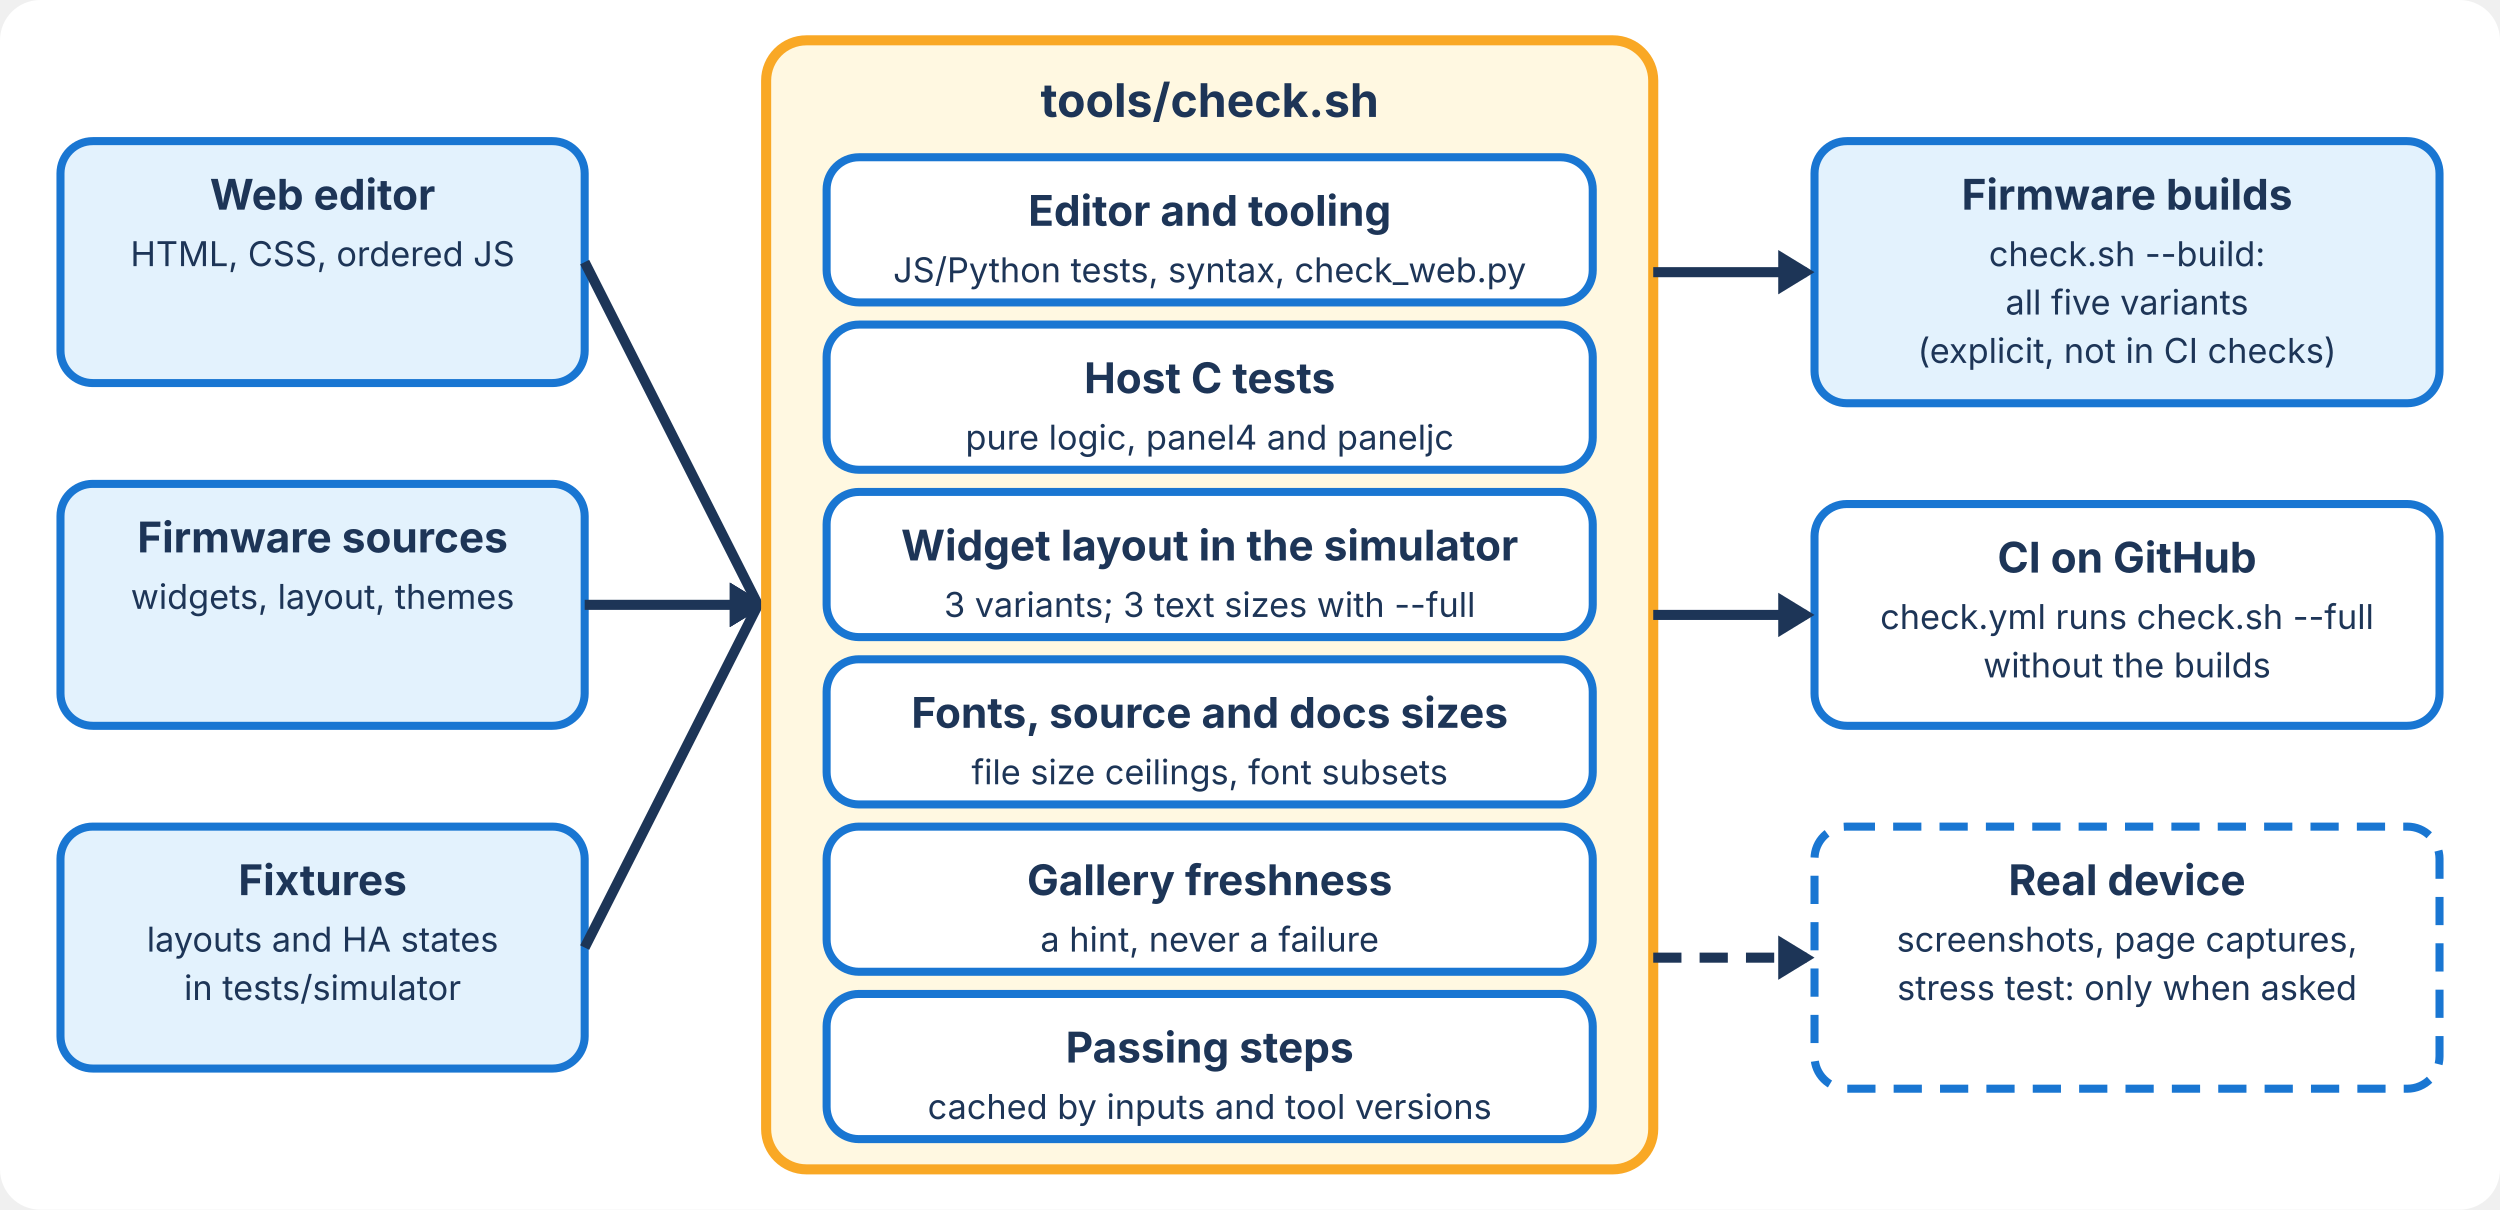
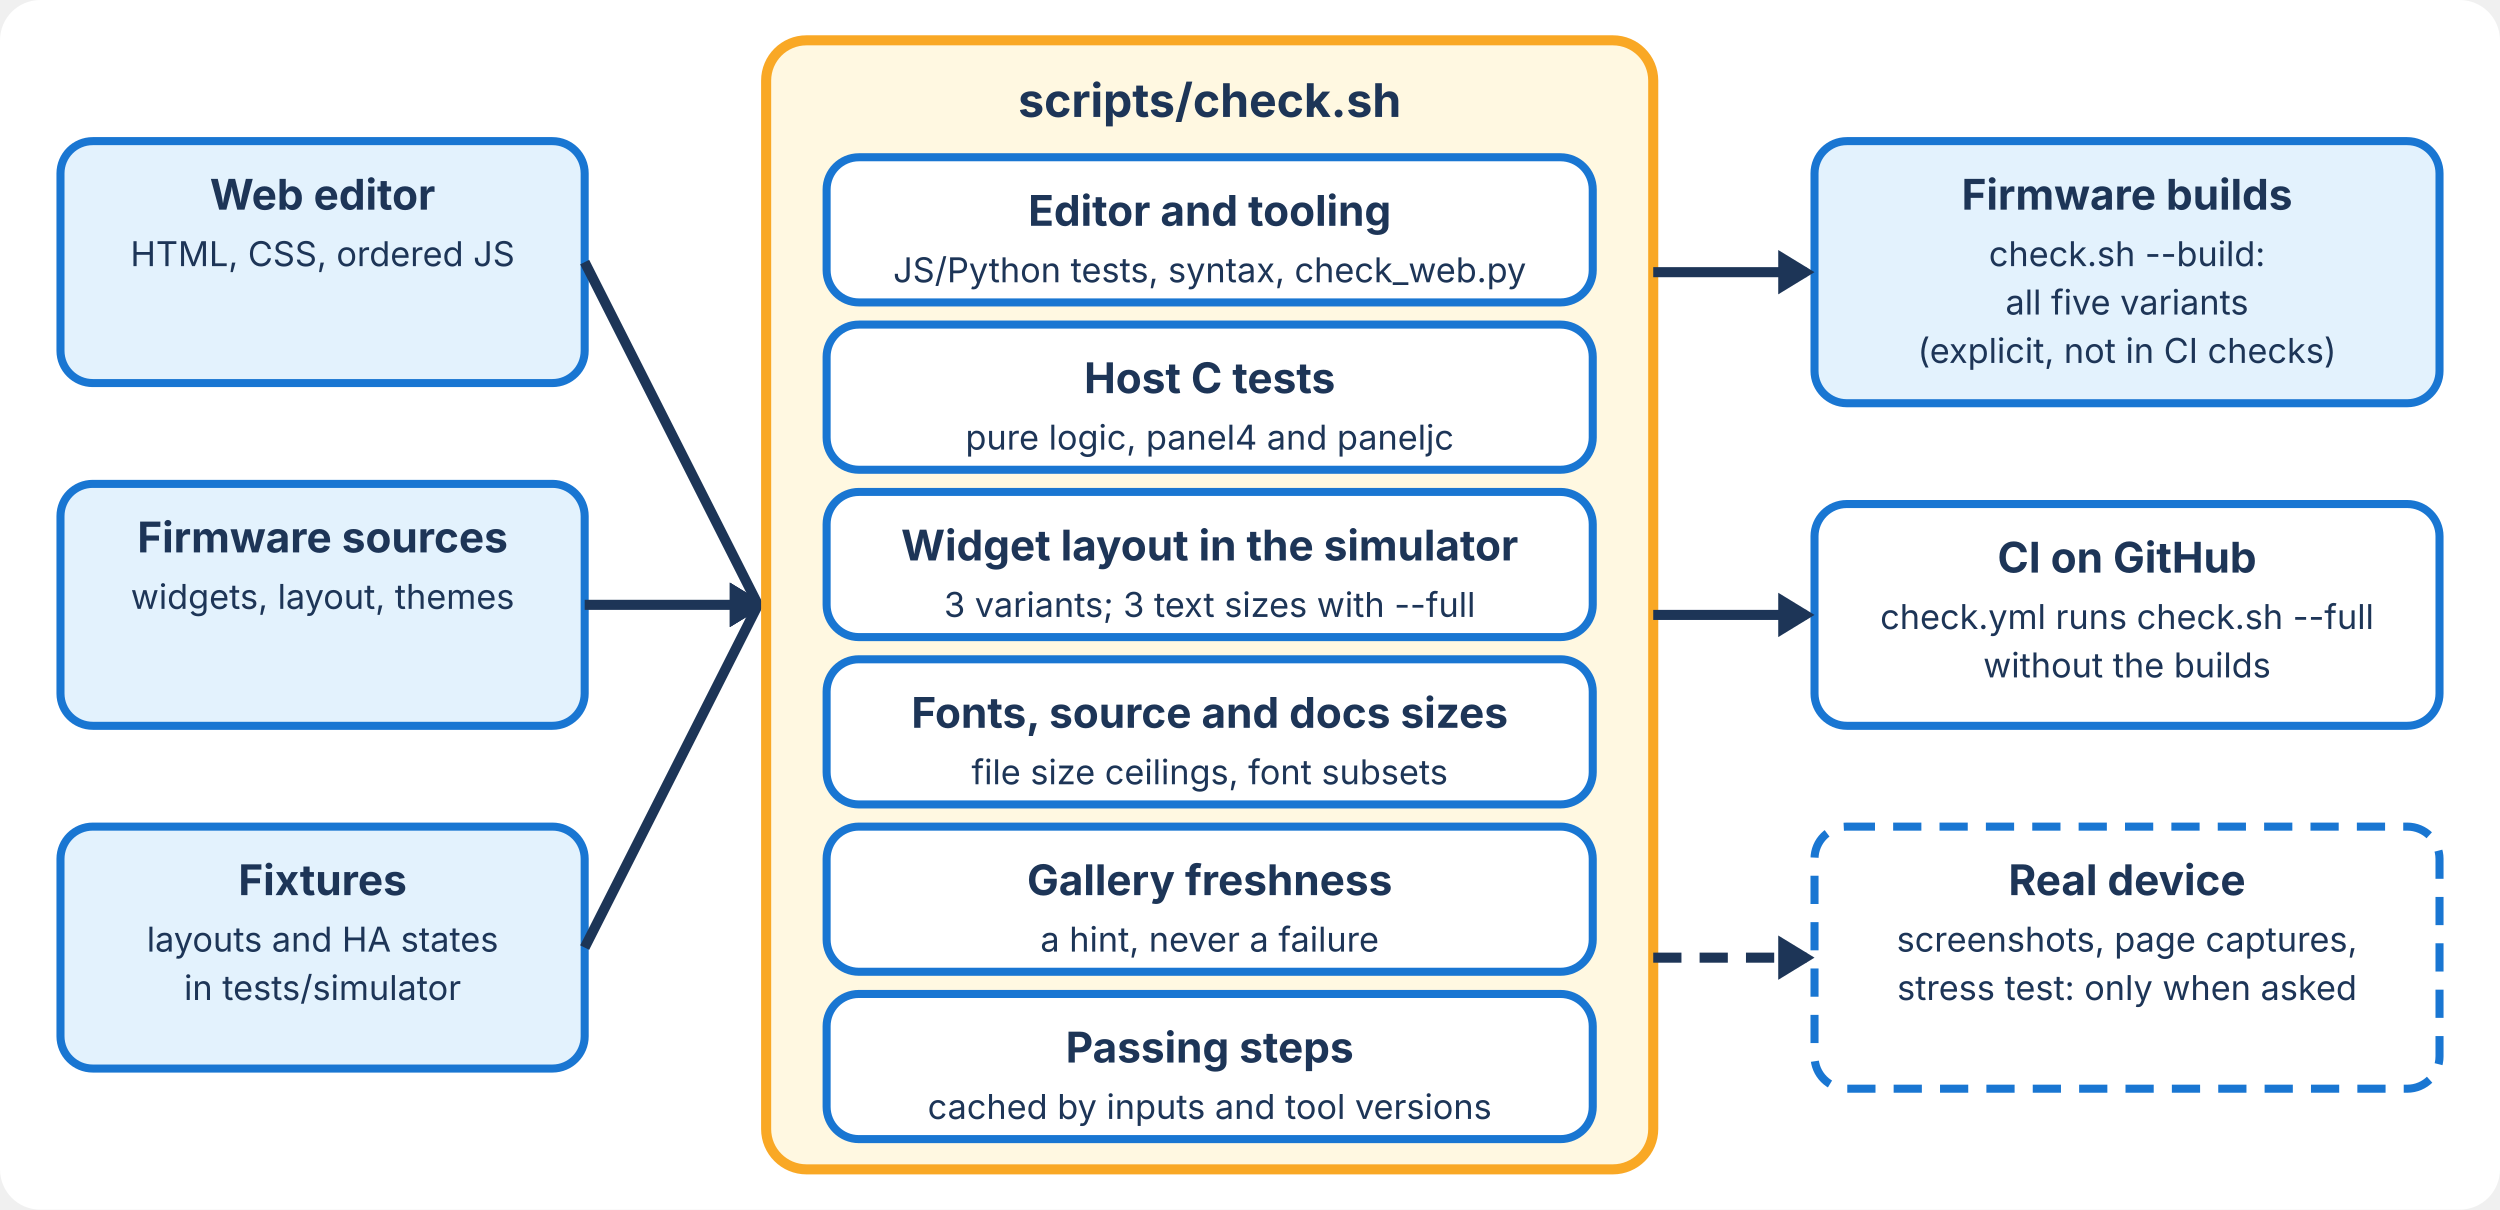
<svg xmlns="http://www.w3.org/2000/svg" viewBox="0 0 1240 600" width="1240" height="600" font-family="Inter, Helvetica, Arial, sans-serif" role="img" aria-label="Checks that run without a device">
  <rect width="1240" height="600" rx="20" fill="#ffffff" />
  <rect x="30" y="70" width="260" height="120" rx="16" fill="#e3f2fd" stroke="#1976d2" stroke-width="4" />
  <text x="160.0" y="104" text-anchor="middle" font-size="21" font-weight="700" fill="#1d3557">Web editor</text>
  <text x="160.0" y="132" text-anchor="middle" font-size="17" fill="#1d3557">HTML, CSS, ordered JS</text>
  <rect x="30" y="240" width="260" height="120" rx="16" fill="#e3f2fd" stroke="#1976d2" stroke-width="4" />
  <text x="160.0" y="274" text-anchor="middle" font-size="21" font-weight="700" fill="#1d3557">Firmware sources</text>
  <text x="160.0" y="302" text-anchor="middle" font-size="17" fill="#1d3557">widgets, layout, themes</text>
  <rect x="30" y="410" width="260" height="120" rx="16" fill="#e3f2fd" stroke="#1976d2" stroke-width="4" />
  <text x="160.0" y="444" text-anchor="middle" font-size="21" font-weight="700" fill="#1d3557">Fixtures</text>
  <text x="160.0" y="472" text-anchor="middle" font-size="17" fill="#1d3557">layouts and HA states</text>
  <text x="160.0" y="496" text-anchor="middle" font-size="17" fill="#1d3557">in tests/simulator</text>
  <line x1="290" y1="130" x2="376" y2="300" stroke="#1d3557" stroke-width="5" />
  <polygon points="380,300 362,289 362,311" fill="#1d3557" />
  <line x1="290" y1="300" x2="376" y2="300" stroke="#1d3557" stroke-width="5" />
  <polygon points="380,300 362,289 362,311" fill="#1d3557" />
  <line x1="290" y1="470" x2="376" y2="300" stroke="#1d3557" stroke-width="5" />
  <polygon points="380,300 362,289 362,311" fill="#1d3557" />
  <rect x="380" y="20" width="440" height="560" rx="20" fill="#fff8e1" stroke="#f9a825" stroke-width="5" />
-   <text x="600" y="58" text-anchor="middle" font-size="23" font-weight="700" fill="#1d3557">tools/check.sh</text>
+   <text x="600" y="58" text-anchor="middle" font-size="23" font-weight="700" fill="#1d3557">scripts/check.sh</text>
  <rect x="410" y="78" width="380" height="72" rx="16" fill="#ffffff" stroke="#1976d2" stroke-width="4" />
  <text x="600.0" y="112" text-anchor="middle" font-size="21" font-weight="700" fill="#1d3557">Editor and tooling</text>
  <text x="600.0" y="140" text-anchor="middle" font-size="17" fill="#1d3557">JS/Python tests, syntax, check_web.py</text>
  <rect x="410" y="161" width="380" height="72" rx="16" fill="#ffffff" stroke="#1976d2" stroke-width="4" />
  <text x="600.0" y="195" text-anchor="middle" font-size="21" font-weight="700" fill="#1d3557">Host C tests</text>
  <text x="600.0" y="223" text-anchor="middle" font-size="17" fill="#1d3557">pure logic, panel4 and paneljc</text>
  <rect x="410" y="244" width="380" height="72" rx="16" fill="#ffffff" stroke="#1976d2" stroke-width="4" />
  <text x="600.0" y="278" text-anchor="middle" font-size="21" font-weight="700" fill="#1d3557">Widget layout in the simulator</text>
  <text x="600.0" y="306" text-anchor="middle" font-size="17" fill="#1d3557">3 variants; 3 text sizes with --full</text>
  <rect x="410" y="327" width="380" height="72" rx="16" fill="#ffffff" stroke="#1976d2" stroke-width="4" />
  <text x="600.0" y="361" text-anchor="middle" font-size="21" font-weight="700" fill="#1d3557">Fonts, source and docs sizes</text>
  <text x="600.0" y="389" text-anchor="middle" font-size="17" fill="#1d3557">file size ceilings, font subsets</text>
  <rect x="410" y="410" width="380" height="72" rx="16" fill="#ffffff" stroke="#1976d2" stroke-width="4" />
  <text x="600.0" y="444" text-anchor="middle" font-size="21" font-weight="700" fill="#1d3557">Gallery freshness</text>
  <text x="600.0" y="472" text-anchor="middle" font-size="17" fill="#1d3557">a hint, never a failure</text>
  <rect x="410" y="493" width="380" height="72" rx="16" fill="#ffffff" stroke="#1976d2" stroke-width="4" />
  <text x="600.0" y="527" text-anchor="middle" font-size="21" font-weight="700" fill="#1d3557">Passing steps</text>
  <text x="600.0" y="555" text-anchor="middle" font-size="17" fill="#1d3557">cached by inputs and tool versions</text>
  <rect x="900" y="70" width="310" height="130" rx="16" fill="#e3f2fd" stroke="#1976d2" stroke-width="4" />
  <text x="1055.0" y="104" text-anchor="middle" font-size="21" font-weight="700" fill="#1d3557">Firmware builds</text>
  <text x="1055.0" y="132" text-anchor="middle" font-size="17" fill="#1d3557">check.sh --build:</text>
  <text x="1055.0" y="156" text-anchor="middle" font-size="17" fill="#1d3557">all five variants</text>
  <text x="1055.0" y="180" text-anchor="middle" font-size="17" fill="#1d3557">(explicit, not in CI checks)</text>
  <rect x="900" y="250" width="310" height="110" rx="16" fill="#ffffff" stroke="#1976d2" stroke-width="4" />
  <text x="1055.0" y="284" text-anchor="middle" font-size="21" font-weight="700" fill="#1d3557">CI on GitHub</text>
  <text x="1055.0" y="312" text-anchor="middle" font-size="17" fill="#1d3557">check.yml runs check.sh --full</text>
  <text x="1055.0" y="336" text-anchor="middle" font-size="17" fill="#1d3557">without the builds</text>
  <rect x="900" y="410" width="310" height="130" rx="16" fill="#ffffff" stroke="#1976d2" stroke-width="4" stroke-dasharray="14 9" />
  <text x="1055.0" y="444" text-anchor="middle" font-size="21" font-weight="700" fill="#1d3557">Real device</text>
  <text x="1055.0" y="472" text-anchor="middle" font-size="17" fill="#1d3557">screenshots, page captures,</text>
  <text x="1055.0" y="496" text-anchor="middle" font-size="17" fill="#1d3557">stress test: only when asked</text>
  <line x1="820" y1="135" x2="896" y2="135" stroke="#1d3557" stroke-width="5" />
  <polygon points="900,135 882,124 882,146" fill="#1d3557" />
  <line x1="820" y1="305" x2="896" y2="305" stroke="#1d3557" stroke-width="5" />
  <polygon points="900,305 882,294 882,316" fill="#1d3557" />
  <line x1="820" y1="475" x2="896" y2="475" stroke="#1d3557" stroke-width="5" stroke-dasharray="14 9" />
  <polygon points="900,475 882,464 882,486" fill="#1d3557" />
</svg>
